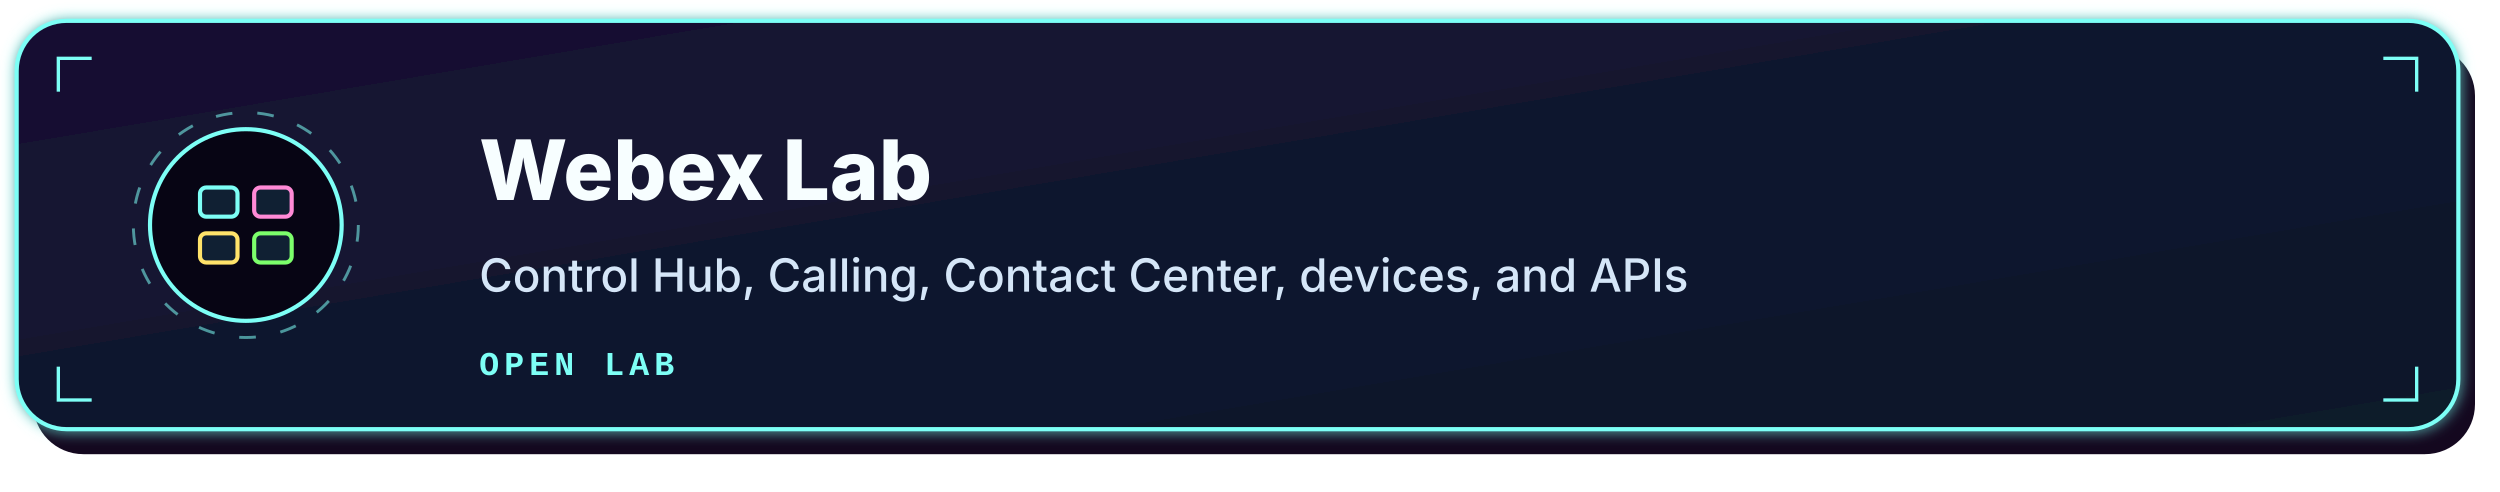
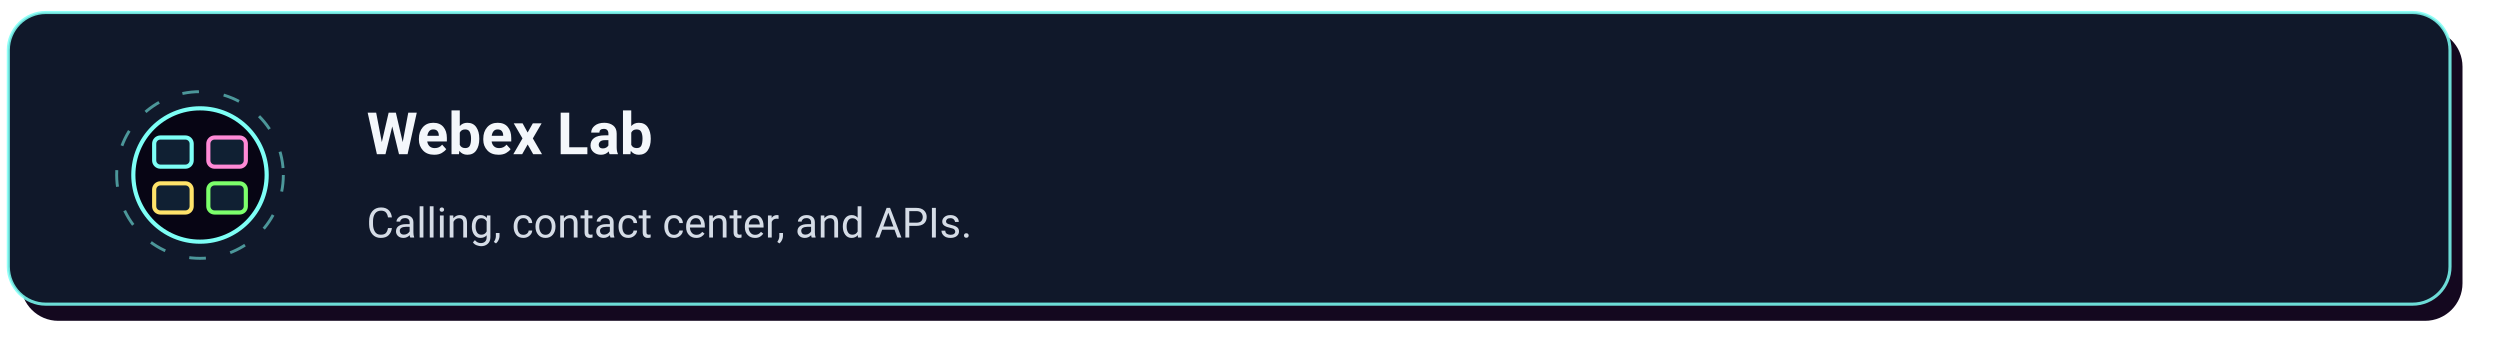
- <svg xmlns="http://www.w3.org/2000/svg" viewBox="0 0 1200 236" width="1200" height="236" role="img">
+ <svg xmlns="http://www.w3.org/2000/svg" viewBox="0 0 1200 168" width="1200" height="168" role="img">
  <defs>
    <style type="text/css">
@keyframes pulse { 0%,100% { opacity: .25 } 50% { opacity: 1 } }
@keyframes dash { to { stroke-dashoffset: -180 } }
.pulse { animation: pulse 2.8s ease-in-out infinite }
.dash { stroke-dasharray: 8 12; animation: dash 7s linear infinite }
@media (prefers-reduced-motion: reduce) {
  .pulse, .dash { animation: none }
}
</style>
    <filter id="glow" x="-60%" y="-60%" width="220%" height="220%">
      <feGaussianBlur stdDeviation="3.2" result="b" />
      <feMerge>
        <feMergeNode in="b" />
        <feMergeNode in="SourceGraphic" />
      </feMerge>
    </filter>
    <linearGradient id="bg" x1="0" y1="0" x2="0" y2="1">
      <stop offset="0" stop-color="#140a2e" />
      <stop offset="0.48" stop-color="#070514" />
      <stop offset="1" stop-color="#04141c" />
    </linearGradient>
    <radialGradient id="horizon" cx="68%" cy="72%" r="48%">
      <stop offset="0" stop-color="#2f7dff" stop-opacity="0.55" />
      <stop offset="0.42" stop-color="#ff2bd6" stop-opacity="0.16" />
      <stop offset="1" stop-color="#ff2bd6" stop-opacity="0" />
    </radialGradient>
    <linearGradient id="sheen" x1="0" y1="0" x2="1" y2="0">
      <stop offset="0" stop-color="#fff" stop-opacity="0" />
      <stop offset="0.5" stop-color="#fff" stop-opacity="0.22" />
      <stop offset="1" stop-color="#fff" stop-opacity="0" />
    </linearGradient>
    <linearGradient id="scan" x1="0" y1="0" x2="0" y2="1">
      <stop offset="0" stop-color="#fff" stop-opacity="0" />
      <stop offset="0.5" stop-color="#bffcff" stop-opacity="0.18" />
      <stop offset="1" stop-color="#fff" stop-opacity="0" />
    </linearGradient>
    <radialGradient id="fur" cx="35%" cy="30%" r="80%">
      <stop offset="0" stop-color="#f0b56a" />
      <stop offset="0.55" stop-color="#c47a38" />
      <stop offset="1" stop-color="#6a3816" />
    </radialGradient>
    <radialGradient id="muzzle" cx="40%" cy="35%" r="80%">
      <stop offset="0" stop-color="#ffe6cf" />
      <stop offset="1" stop-color="#e7b48a" />
    </radialGradient>
    <radialGradient id="chest" cx="40%" cy="30%" r="80%">
      <stop offset="0" stop-color="#ffd7b0" />
      <stop offset="1" stop-color="#e0a36a" />
    </radialGradient>
    <linearGradient id="card" x1="0" y1="0" x2="1" y2="1">
      <stop offset="0" stop-color="#161033" />
      <stop offset="1" stop-color="#0b1a2a" />
    </linearGradient>
+     <linearGradient id="quiet" x1="0" y1="0" x2="1" y2="0">
+       <stop offset="0" stop-color="#0b1020" />
+       <stop offset="0.80" stop-color="#0b1020" />
+       <stop offset="1" stop-color="#0b1020" stop-opacity="0" />
+     </linearGradient>
+     <linearGradient id="quietv" x1="0" y1="0" x2="0" y2="1">
+       <stop offset="0" stop-color="#0b1020" />
+       <stop offset="0.68" stop-color="#0b1020" />
+       <stop offset="1" stop-color="#0b1020" stop-opacity="0" />
+     </linearGradient>
+     <radialGradient id="glowbg" cx="50%" cy="42%" r="48%">
+       <stop offset="0" stop-color="#1a3a55" stop-opacity="0.45" />
+       <stop offset="1" stop-color="#1a3a55" stop-opacity="0" />
+     </radialGradient>
  </defs>
-   <rect x="16" y="22" width="1172" height="196" rx="24" fill="#14081f" />
-   <rect x="8" y="10" width="1172" height="196" rx="24" fill="url(#card)" stroke="#7dfff6" stroke-width="2" filter="url(#glow)" />
-   <clipPath id="clip">
-     <rect x="8" y="10" width="1172" height="196" rx="24" />
-   </clipPath>
-   <g clip-path="url(#clip)">
-     <rect x="-220" y="0" width="140" height="236" fill="url(#sheen)" transform="skewX(-18)">
-       <animate attributeName="x" values="-240;1300" dur="5.95s" repeatCount="indefinite" />
-     </rect>
+   <rect x="10" y="14" width="1172" height="140" rx="18" fill="#14081f" />
+   <rect x="4" y="6" width="1172" height="140" rx="18" fill="#10182a" stroke="#7dfff6" stroke-opacity="0.85" stroke-width="1.5" />
+   <g transform="translate(96 84)">
+     <circle r="32" fill="#070514" stroke="#7dfff6" stroke-width="2" />
+     <circle r="40" fill="none" stroke="#7dfff6" stroke-opacity="0.55" stroke-width="1.4" class="dash" />
+     <rect x="-22" y="-18" width="18" height="14" rx="3" fill="#102033" stroke="#7dfff6" stroke-width="2" />
+     <rect x="4" y="-18" width="18" height="14" rx="3" fill="#102033" stroke="#ff8ad6" stroke-width="2" />
+     <rect x="-22" y="4" width="18" height="14" rx="3" fill="#102033" stroke="#ffe36a" stroke-width="2" />
+     <rect x="4" y="4" width="18" height="14" rx="3" fill="#102033" stroke="#7cff6b" stroke-width="2" />
  </g>
-   <path d="M28 44 V28 H44" fill="none" stroke="#7dfff6" stroke-width="1.6" />
-   <path d="M1144 28 H1160 V44" fill="none" stroke="#7dfff6" stroke-width="1.6" />
-   <path d="M28 176 V192 H44" fill="none" stroke="#7dfff6" stroke-width="1.6" />
-   <path d="M1144 192 H1160 V176" fill="none" stroke="#7dfff6" stroke-width="1.6" />
-   <g transform="translate(118 108)">
-     <g>
-       <animateTransform attributeName="transform" type="translate" values="0 0;0 -6;0 0" dur="3.8s" repeatCount="indefinite" />
-       <circle r="46" fill="#070514" stroke="#7dfff6" stroke-width="2" />
-       <circle r="54" fill="none" stroke="#7dfff6" stroke-opacity="0.55" stroke-width="1.4" class="dash" />
-       <rect x="-22" y="-18" width="18" height="14" rx="3" fill="#102033" stroke="#7dfff6" stroke-width="2" />
-       <rect x="4" y="-18" width="18" height="14" rx="3" fill="#102033" stroke="#ff8ad6" stroke-width="2" />
-       <rect x="-22" y="4" width="18" height="14" rx="3" fill="#102033" stroke="#ffe36a" stroke-width="2" />
-       <rect x="4" y="4" width="18" height="14" rx="3" fill="#102033" stroke="#7cff6b" stroke-width="2" />
-     </g>
-   </g>
-   <text x="230" y="96" fill="#f7feff" font-size="40" font-weight="800" font-family="'Inter','Segoe UI',Helvetica,Arial,sans-serif" letter-spacing="0" text-anchor="start" opacity="1">Webex Lab</text>
-   <text x="230" y="140" fill="#d5e6f8" font-size="22" font-weight="500" font-family="'Inter','Segoe UI',Helvetica,Arial,sans-serif" letter-spacing="0" text-anchor="start" opacity="1">Control Hub, Calling, Contact Center, devices, and APIs</text>
-   <text x="230" y="180" fill="#7dfff6" font-size="16" font-weight="700" font-family="'JetBrains Mono',Consolas,'Courier New',monospace" letter-spacing="2.4" text-anchor="start" opacity="1">OPEN LAB</text>
+   <text x="176" y="74" fill="#f4f7fb" font-size="28" font-weight="600" font-family="system-ui,-apple-system,'Segoe UI',Roboto,Helvetica,Arial,sans-serif" letter-spacing="0" text-anchor="start" opacity="1">Webex Lab</text>
+   <text x="176" y="114" fill="#d5dce6" font-size="20" font-weight="400" font-family="system-ui,-apple-system,'Segoe UI',Roboto,Helvetica,Arial,sans-serif" letter-spacing="0" text-anchor="start" opacity="1">Calling, contact center, and APIs.</text>
</svg>
